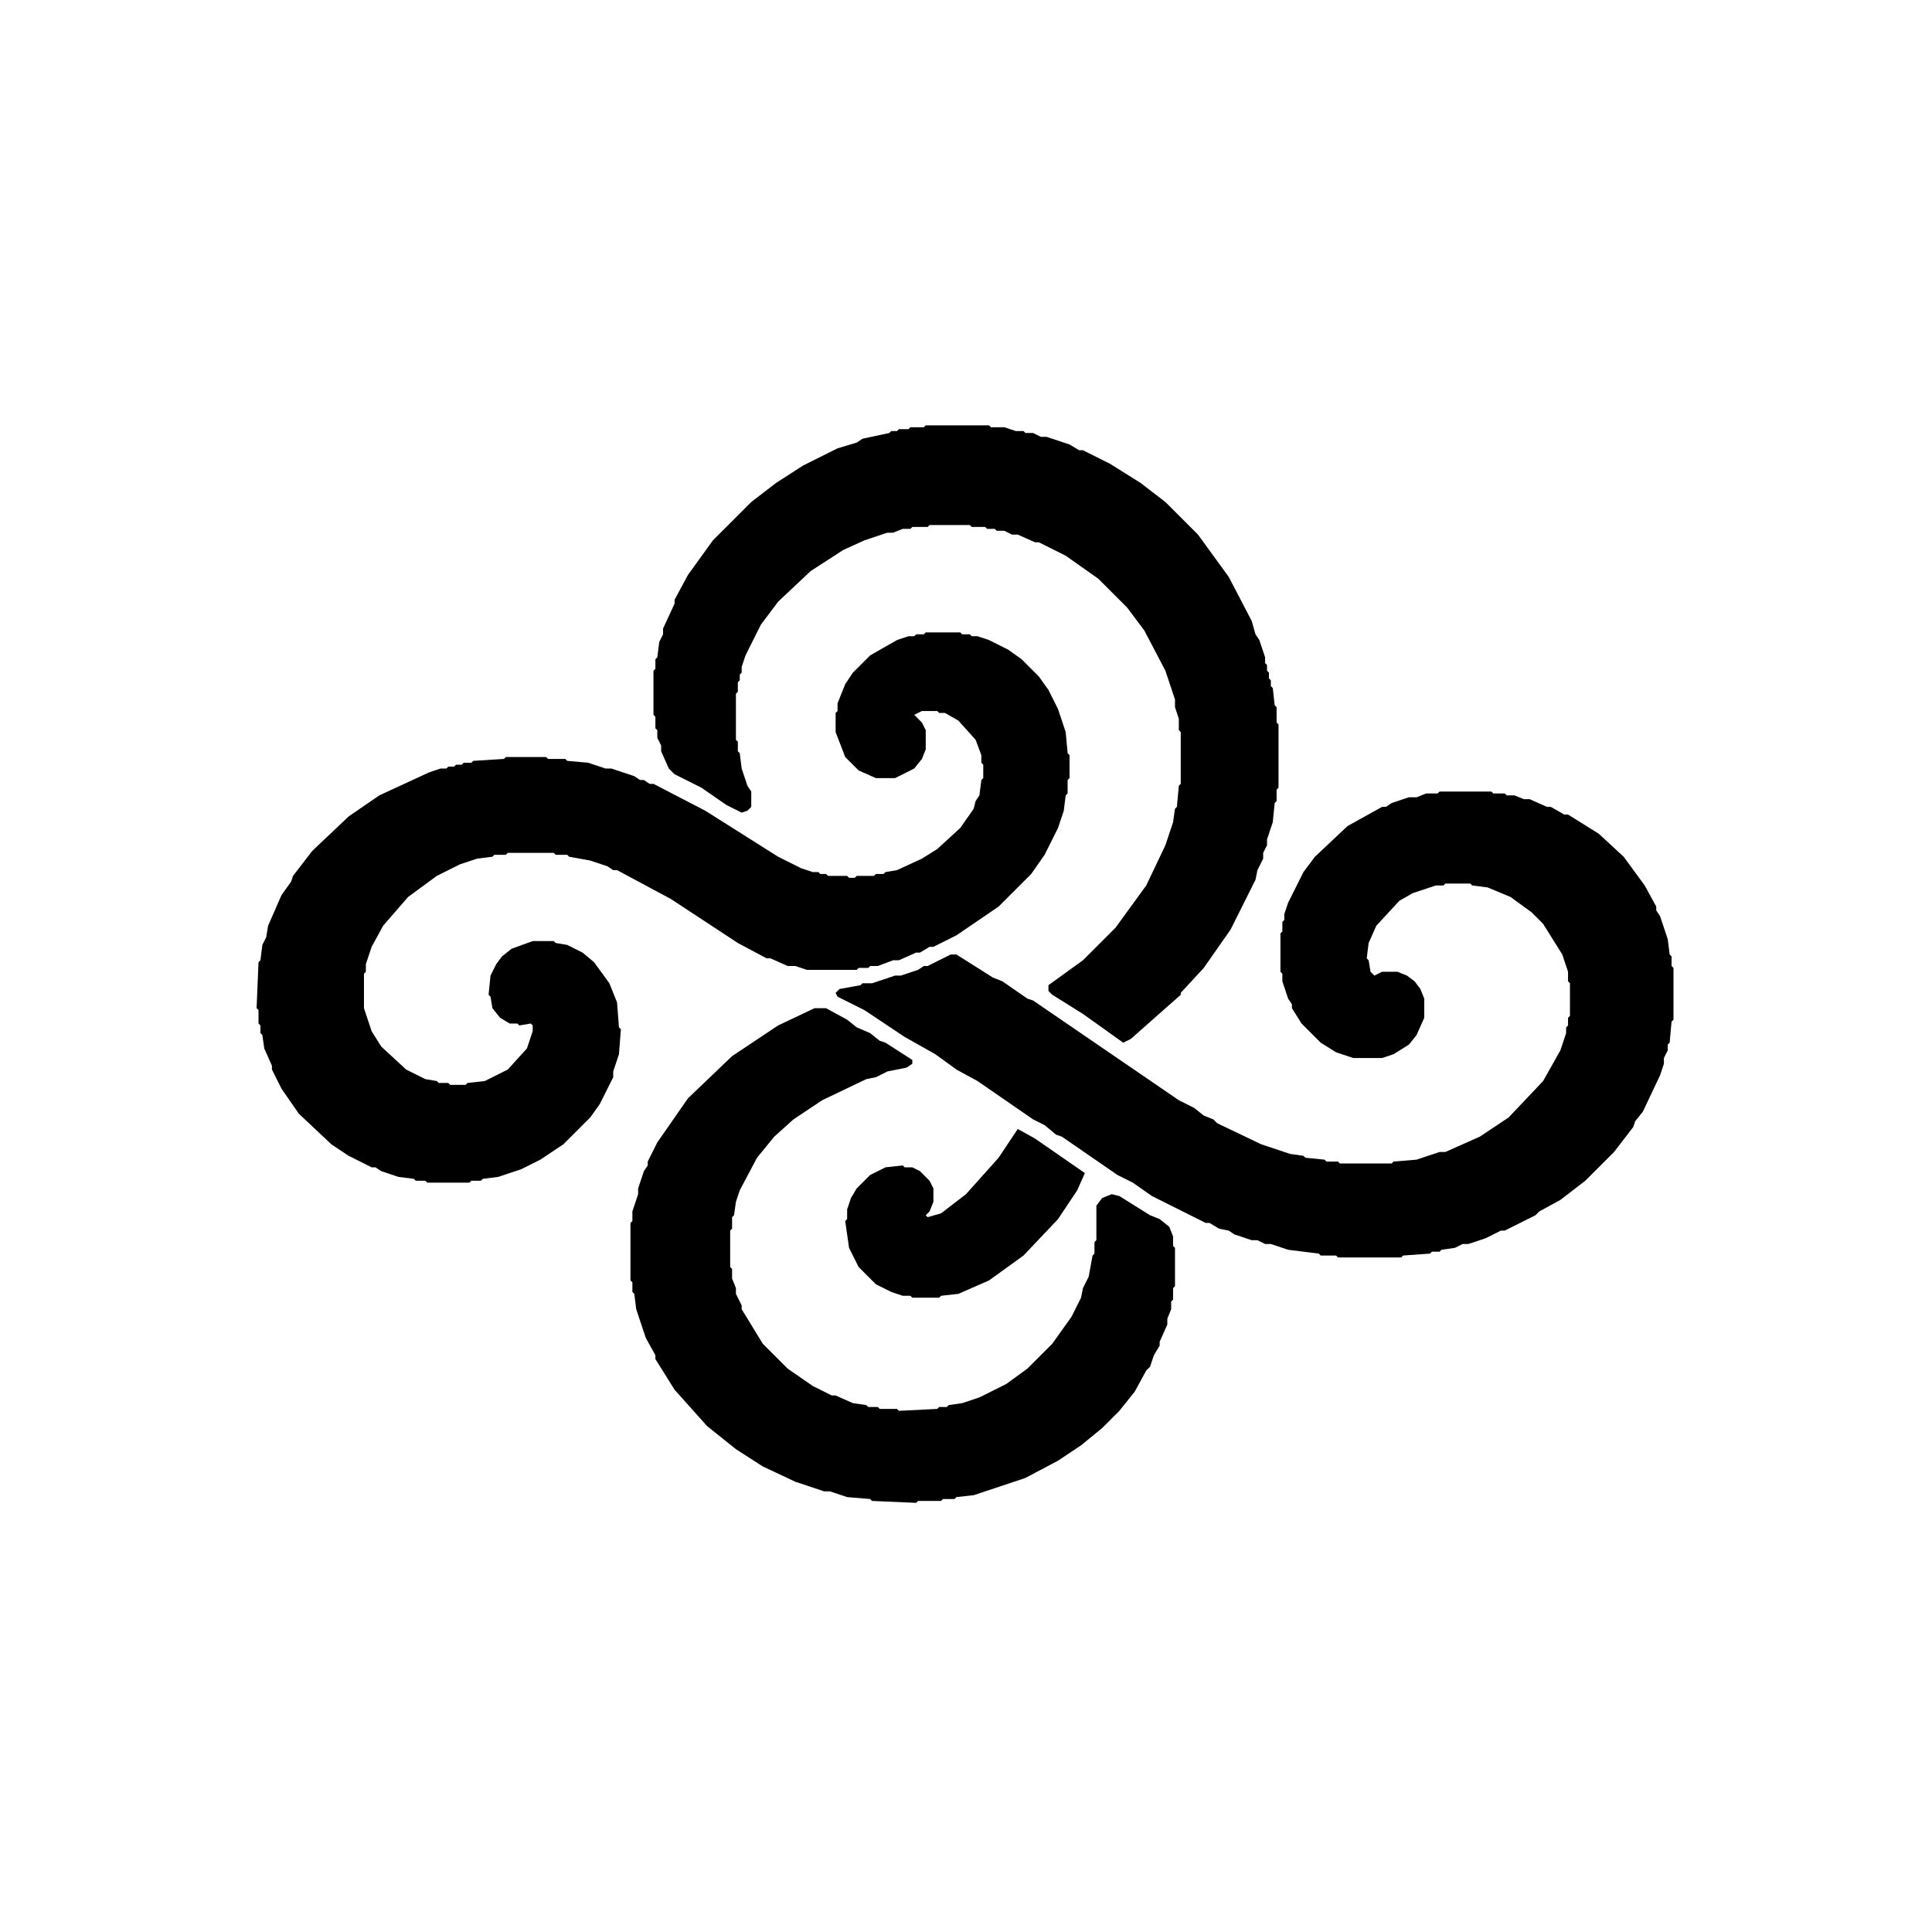
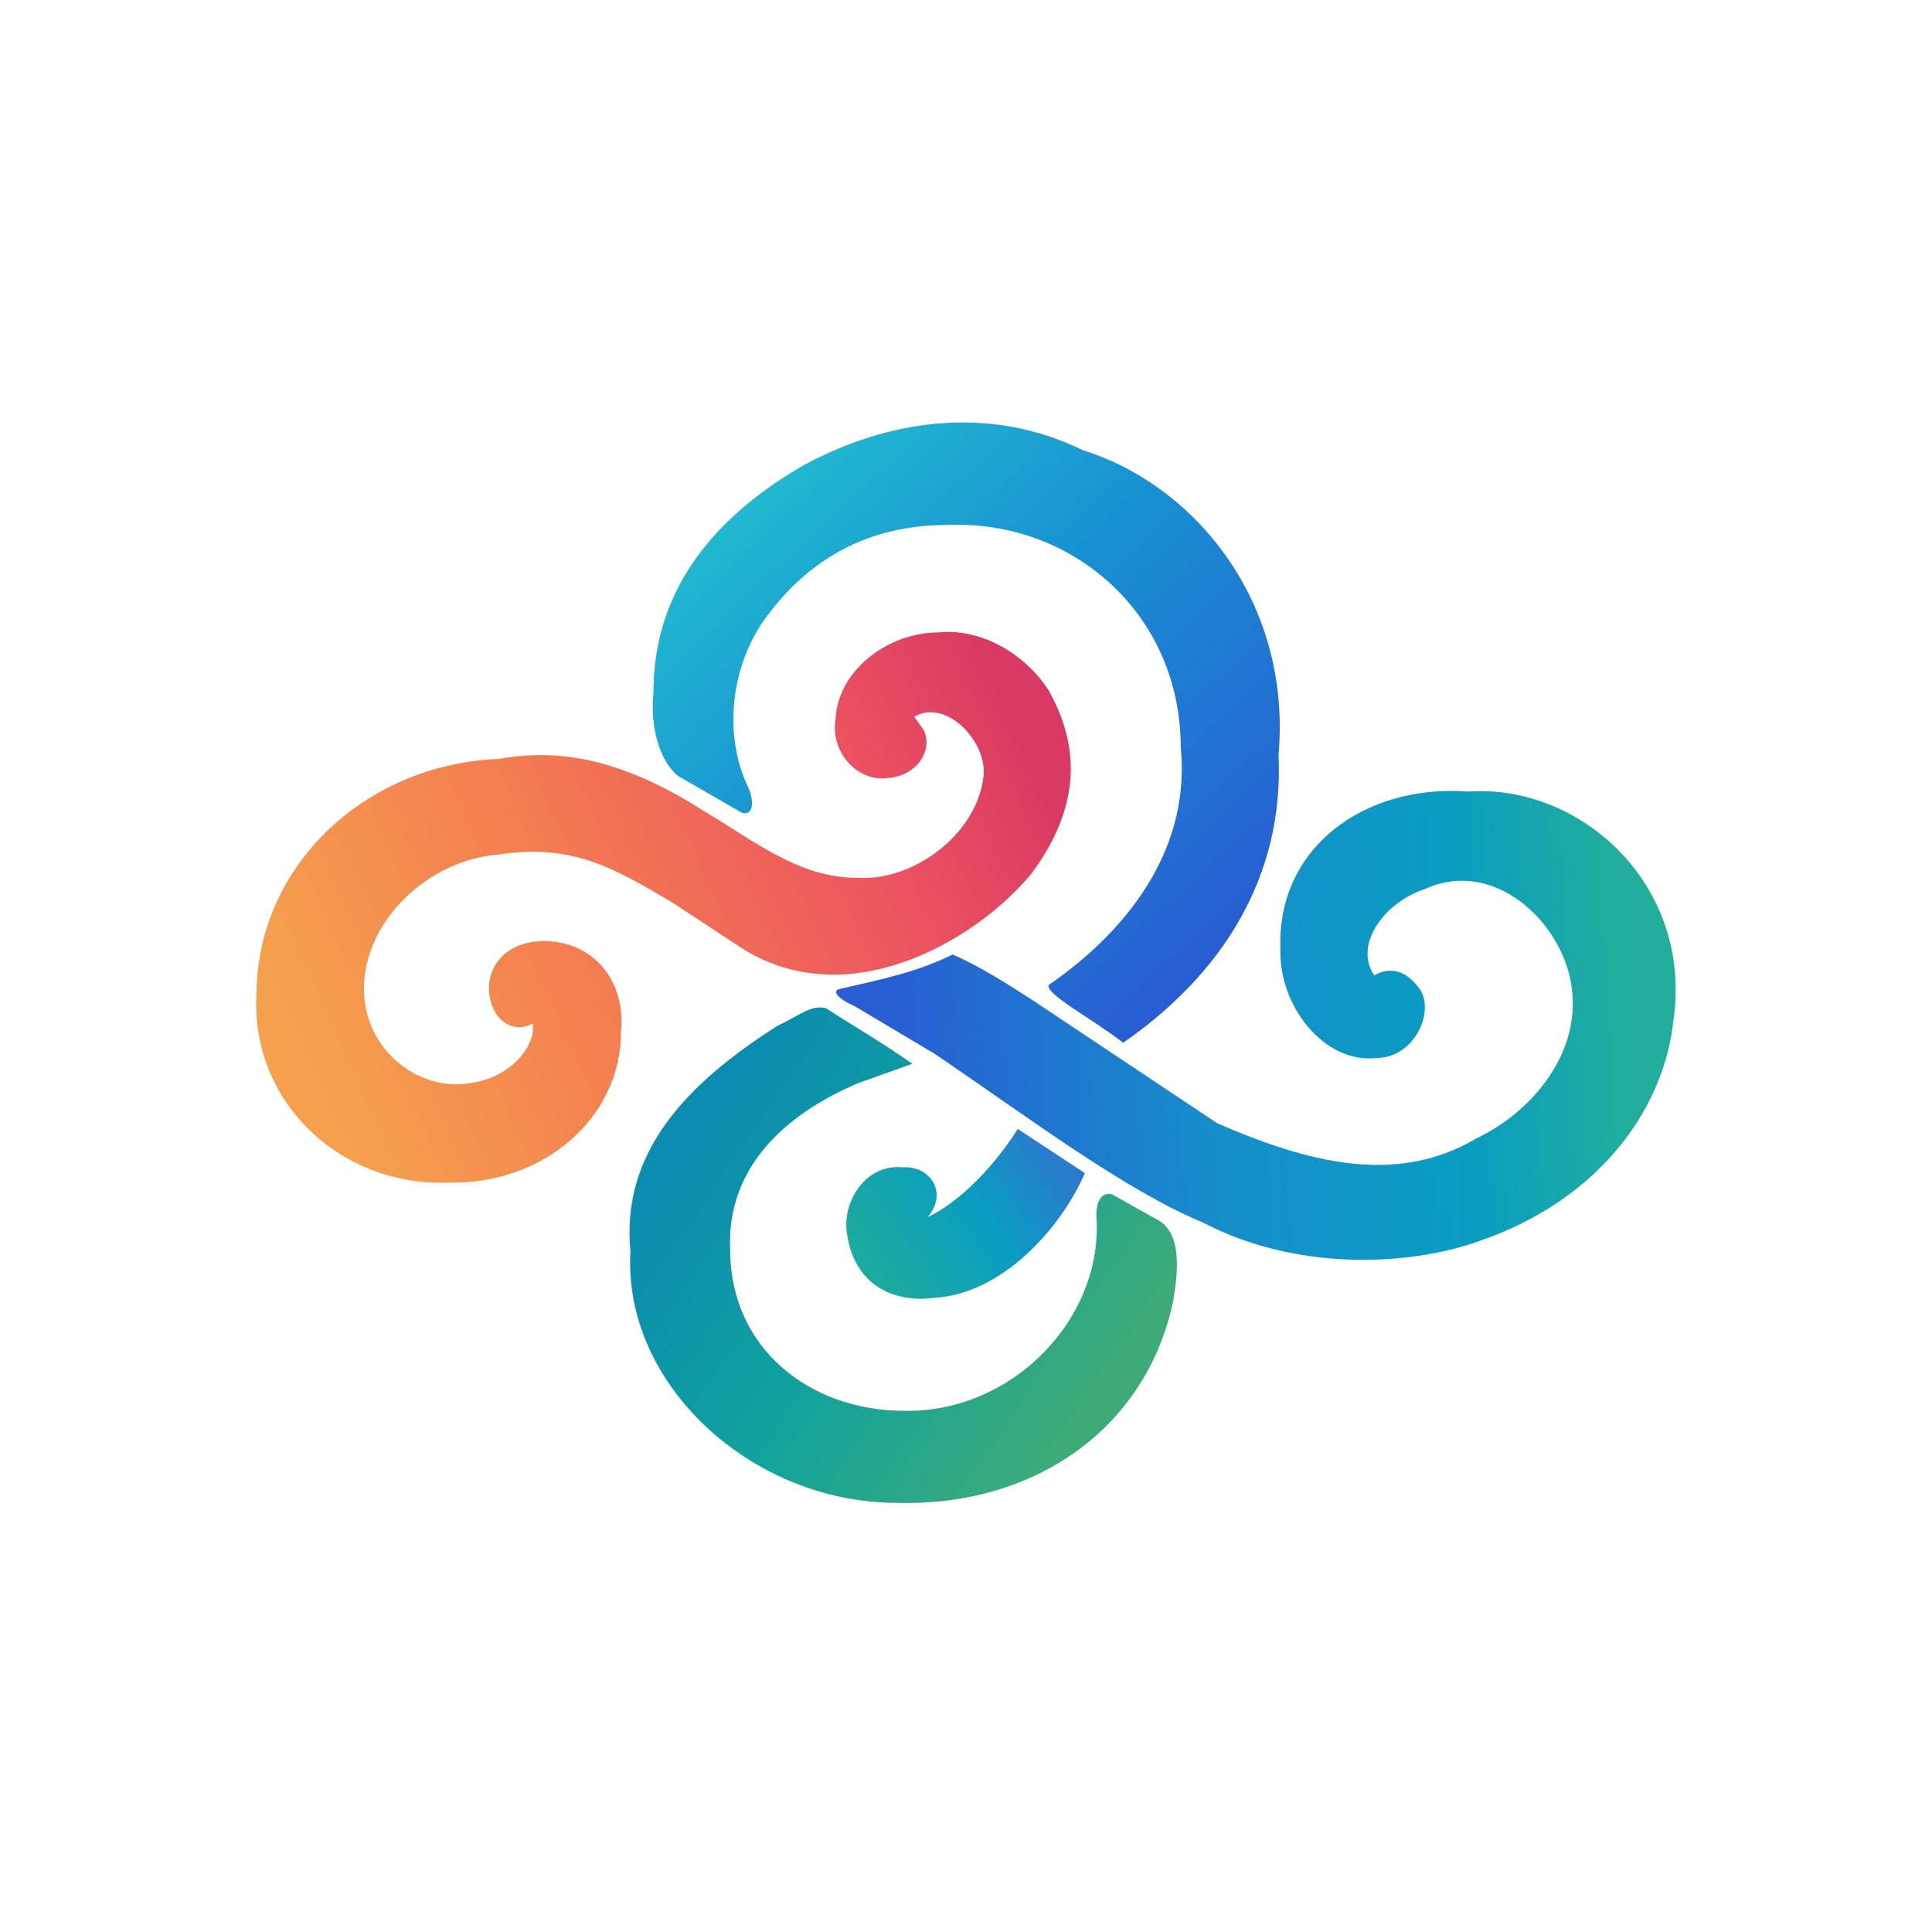
<svg xmlns="http://www.w3.org/2000/svg" width="1024" height="1024" viewBox="0 0 1024 1024">
-   <g transform="translate(136 225.43) scale(1.016216) translate(-117 -263)" fill="#000000">
-     <path d="M530 401L525 394L516 385L509 380L499 375L493 373L490 373L489 372L485 372L484 371L466 371L465 372L461 372L460 373L457 373L451 375L437 383L428 392L424 398L420 408L420 412L419 413L419 423L424 436L431 443L440 447L450 447L460 442L464 437L466 432L466 422L464 418L460 414L464 412L472 412L473 413L476 413L483 417L492 427L495 435L495 439L496 440L496 447L495 448L494 456L492 459L491 463L484 473L472 484L464 489L451 495L445 496L444 497L440 497L439 498L430 498L429 499L426 499L425 498L415 498L414 497L411 497L410 496L407 496L401 494L389 488L351 464L324 450L322 450L319 448L317 448L314 446L302 442L299 442L290 439L279 438L278 437L269 437L268 436L247 436L246 437L230 438L229 439L225 439L224 440L221 440L220 441L217 441L216 442L213 442L207 444L181 456L165 467L146 485L136 498L135 501L130 508L123 524L122 530L120 534L119 542L118 543L117 567L118 568L118 575L119 576L119 580L120 581L121 588L125 597L125 599L130 609L139 622L156 638L165 644L177 650L179 650L182 652L191 655L199 656L200 657L205 657L206 658L228 658L229 657L234 657L235 656L243 655L255 651L265 646L277 638L291 624L296 617L303 603L303 600L306 591L307 578L306 577L305 564L301 554L293 543L287 538L279 534L273 533L272 532L261 532L250 536L245 540L242 544L239 550L238 560L239 561L240 567L244 572L249 575L253 575L254 576L260 575L261 576L261 579L258 588L248 599L236 605L227 606L226 607L218 607L217 606L212 606L211 605L205 604L195 599L182 587L177 579L173 567L173 549L174 548L174 544L177 535L183 524L196 509L211 498L223 492L232 489L240 488L241 487L247 487L248 486L272 486L273 487L279 487L280 488L291 490L300 493L303 495L305 495L333 510L368 533L383 541L385 541L394 545L398 545L404 547L430 547L431 546L436 546L437 545L441 545L449 542L452 542L461 538L463 538L468 535L470 535L482 529L504 514L521 497L528 487L535 473L538 464L539 456L540 455L540 448L541 447L541 435L540 434L539 423L535 411Z" />
-     <path d="M389 576L365 592L342 614L326 637L321 647L321 649L319 652L316 661L316 664L313 673L313 678L312 679L312 709L313 710L313 715L314 716L315 724L320 739L325 748L325 750L335 766L352 785L367 797L381 806L398 814L413 819L416 819L425 822L437 823L438 824L461 825L462 824L474 824L475 823L481 823L482 822L491 821L518 812L535 803L547 795L558 786L567 777L575 767L581 756L583 754L585 748L588 743L588 741L592 732L592 729L594 724L594 720L595 719L595 713L596 712L596 692L595 691L595 686L593 681L588 677L583 675L567 665L563 664L558 666L555 670L555 688L554 689L554 695L553 696L551 707L548 713L547 718L542 728L532 742L519 755L508 763L494 770L485 773L478 774L477 775L473 775L472 776L452 777L451 776L442 776L441 775L436 775L435 774L428 773L419 769L417 769L407 764L394 755L381 742L370 724L370 722L367 716L367 713L365 708L365 703L364 702L364 683L365 682L365 676L366 675L367 668L369 662L378 645L387 634L397 625L412 615L435 604L440 603L446 600L456 598L459 596L459 594L445 585L442 584L437 580L430 577L425 573L414 567L408 567Z" />
-     <path d="M402 284L388 293L375 303L355 323L342 341L335 354L335 356L329 369L329 372L327 376L326 384L325 385L325 390L324 391L324 414L325 415L325 421L326 422L326 426L328 430L328 433L332 442L335 445L349 452L362 461L370 465L373 464L375 462L375 454L373 451L370 442L369 434L368 433L368 428L367 427L367 403L368 402L368 397L369 396L369 393L370 392L370 389L372 383L380 367L389 355L406 339L423 328L434 323L446 319L449 319L454 317L458 317L459 316L467 316L468 315L489 315L490 316L497 316L498 317L502 317L503 318L507 318L511 320L514 320L523 324L525 324L539 331L556 343L571 358L580 370L591 391L596 406L596 410L598 416L598 422L599 423L599 450L598 451L597 462L596 463L595 470L591 482L581 503L565 525L548 542L530 555L530 558L532 560L548 570L569 585L573 583L599 560L599 559L611 546L625 526L638 500L639 495L642 489L642 486L644 482L644 479L647 470L648 460L649 459L649 453L650 452L650 419L649 418L649 410L648 409L647 400L646 399L646 396L645 395L645 392L644 391L644 388L643 387L643 384L640 375L638 372L636 365L624 342L608 320L591 303L578 293L562 283L548 276L546 276L541 273L529 269L526 269L522 267L518 267L517 266L513 266L507 264L500 264L499 263L466 263L465 264L458 264L457 265L452 265L451 266L448 266L447 267L433 270L430 272L420 275Z" />
-     <path d="M856 573L856 546L855 545L855 540L854 539L853 531L849 519L847 516L847 514L841 503L830 488L817 476L801 466L799 466L792 462L790 462L781 458L778 458L773 456L769 456L768 455L762 455L761 454L734 454L733 455L727 455L722 457L718 457L709 460L706 462L704 462L686 472L669 488L663 496L655 512L653 518L653 521L652 522L652 527L651 528L651 548L652 549L652 553L655 562L657 565L657 567L662 575L672 585L680 590L689 593L704 593L710 591L718 586L722 581L726 572L726 562L724 557L721 553L717 550L712 548L704 548L700 550L698 548L697 542L696 541L697 533L701 524L713 511L720 507L732 503L736 503L737 502L750 502L751 503L759 504L771 509L782 517L788 523L798 539L801 548L801 553L802 554L802 571L801 572L801 576L800 577L800 580L797 589L788 605L770 624L755 634L737 642L734 642L722 646L710 647L709 648L682 648L681 647L675 647L674 646L664 645L663 644L656 643L641 638L618 627L616 625L611 623L606 619L598 615L522 563L519 562L506 553L501 551L482 539L479 539L467 545L465 545L462 547L453 550L450 550L438 554L433 554L432 555L421 557L419 559L420 561L434 568L455 582L471 591L482 599L493 605L522 625L528 628L534 633L537 634L566 654L574 658L584 665L612 679L614 679L619 682L624 683L627 685L636 688L639 688L643 690L646 690L655 693L671 695L672 696L680 696L681 697L714 697L715 696L729 695L730 694L734 694L735 693L742 692L746 690L749 690L758 687L766 683L768 683L784 675L786 673L797 667L810 657L825 642L835 629L836 626L840 621L849 602L851 596L851 593L853 589L853 586L854 585L855 574Z" />
-     <path d="M549 653L523 635L514 630L504 645L487 664L474 674L467 676L466 675L468 673L470 668L470 661L468 657L463 652L459 650L455 650L454 649L445 650L437 654L430 661L427 666L425 672L425 677L424 678L426 692L431 702L440 711L448 715L454 717L458 717L459 718L473 718L474 717L483 716L499 709L517 696L535 677L545 662Z" />
+   <defs>
+     <linearGradient id="warm" gradientUnits="userSpaceOnUse" x1="135" y1="575" x2="510" y2="405">
+       <stop offset="0" stop-color="#F5A04D" />
+       <stop offset="0.38" stop-color="#F47C51" />
+       <stop offset="0.78" stop-color="#EC5260" />
+       <stop offset="1" stop-color="#D93962" />
+     </linearGradient>
+     <linearGradient id="crown" gradientUnits="userSpaceOnUse" x1="365" y1="315" x2="594" y2="559">
+       <stop offset="0" stop-color="#20B7D0" />
+       <stop offset="0.42" stop-color="#188FD2" />
+       <stop offset="1" stop-color="#285DD3" />
+     </linearGradient>
+     <linearGradient id="forward" gradientUnits="userSpaceOnUse" x1="444" y1="562" x2="827" y2="538">
+       <stop offset="0" stop-color="#285DD3" />
+       <stop offset="0.43" stop-color="#168DCB" />
+       <stop offset="0.78" stop-color="#099DC2" />
+       <stop offset="1" stop-color="#20AE9B" />
+     </linearGradient>
+     <linearGradient id="return" gradientUnits="userSpaceOnUse" x1="342" y1="636" x2="546" y2="775">
+       <stop offset="0" stop-color="#098CAF" />
+       <stop offset="0.51" stop-color="#12A39C" />
+       <stop offset="1" stop-color="#3CAA79" />
+     </linearGradient>
+     <linearGradient id="heart" gradientUnits="userSpaceOnUse" x1="442" y1="706" x2="531" y2="644">
+       <stop offset="0" stop-color="#1BAA9E" />
+       <stop offset="0.58" stop-color="#099DC2" />
+       <stop offset="1" stop-color="#287CCB" />
+     </linearGradient>
+   </defs>
+   <g id="symbol" transform="translate(136 225.43) scale(1.016216) translate(-117 -263)">
+     <path id="warm-current" fill="url(#warm)" d="M530 401 C516 380 493 369 473 371 C445 371 420 392 419 416 C416 433 430 449 446 447 C461 446 470 433 465 422 L460 415 C477 405 499 429 496 447 C492 477 459 501 430 499 C400 499 377 480 350 464 C300 432 267 433 243 437 C173 440 118 493 117 558 C113 615 160 660 217 658 C268 659 307 623 307 580 C310 551 291 532 267 532 C246 532 235 547 239 563 C242 575 252 580 261 575 C263 586 250 603 229 606 C202 611 173 589 173 557 C173 521 207 490 242 487 C281 481 302 493 334 512 L369 535 C424 571 491 533 521 497 C550 458 544 426 530 401 Z" />
+     <path id="return-current" fill="url(#return)" d="M389 576 C340 607 307 643 312 694 C308 763 375 825 451 825 C523 827 581 786 595 720 C598 703 599 685 588 678 L563 664 C558 663 555 667 555 675 C559 729 511 778 455 777 C405 777 364 744 364 693 C362 650 393 622 431 606 L459 596 C442 584 426 575 414 567 C406 565 400 571 389 576 Z" />
+     <path id="crown-current" fill="url(#crown)" d="M402 284 C352 313 324 352 324 402 C322 422 328 439 337 446 L370 465 C376 467 377 459 373 451 C361 425 364 392 380 367 C404 332 437 315 477 315 C542 312 599 361 599 431 C604 481 575 524 530 555 C529 560 552 572 569 585 C621 549 653 498 650 435 C657 355 606 294 548 276 C499 252 446 260 402 284 Z" />
+     <path id="forward-current" fill="url(#forward)" d="M856 573 C866 503 808 450 749 454 C694 450 649 484 651 536 C650 566 674 596 701 593 C722 593 733 566 722 555 C715 546 706 546 700 550 C689 534 705 512 726 505 C756 491 786 512 798 539 C816 580 787 619 753 635 C711 660 664 647 618 627 L522 563 C508 554 494 545 480 539 C462 548 443 552 421 557 C417 558 420 562 429 566 L471 591 C521 625 570 662 611 679 C659 704 718 702 756 688 C816 667 851 621 856 573 Z" />
+     <path id="heart-current" fill="url(#heart)" d="M549 653 L514 630 C502 649 484 668 467 676 C478 663 468 649 454 650 C434 648 422 669 425 685 C429 712 450 721 471 718 C505 716 536 683 549 653 Z" />
  </g>
</svg>
